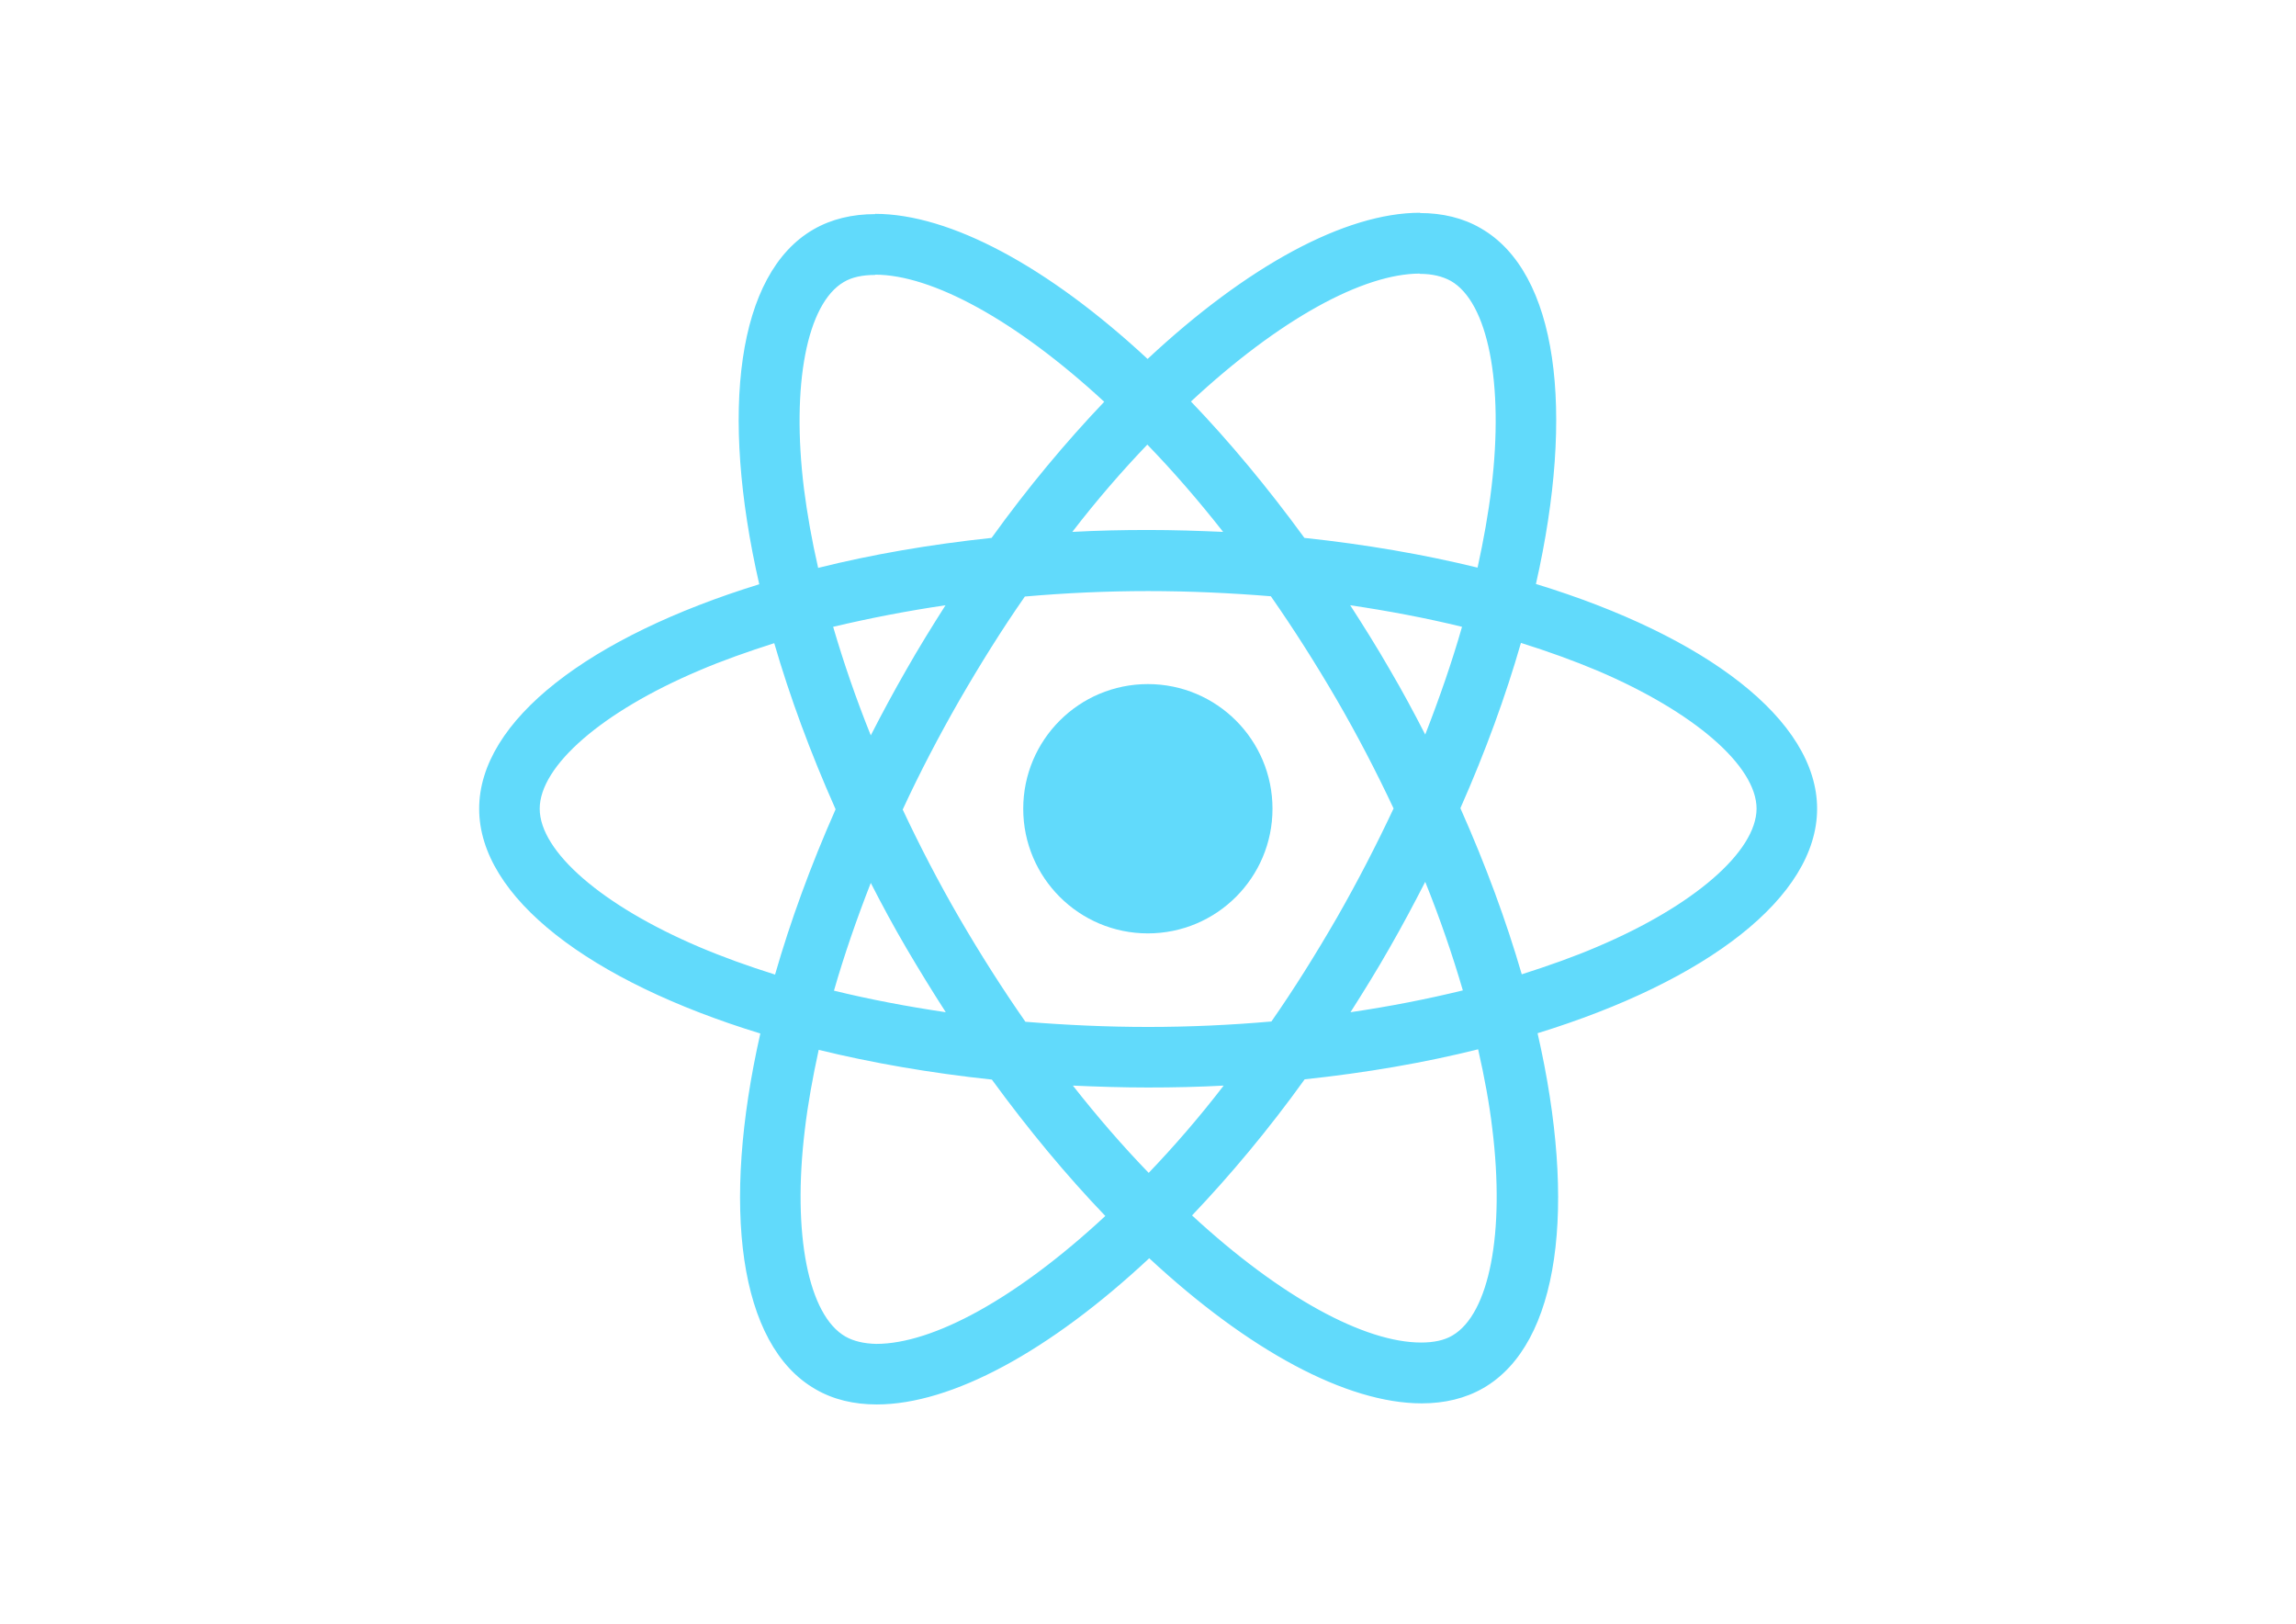
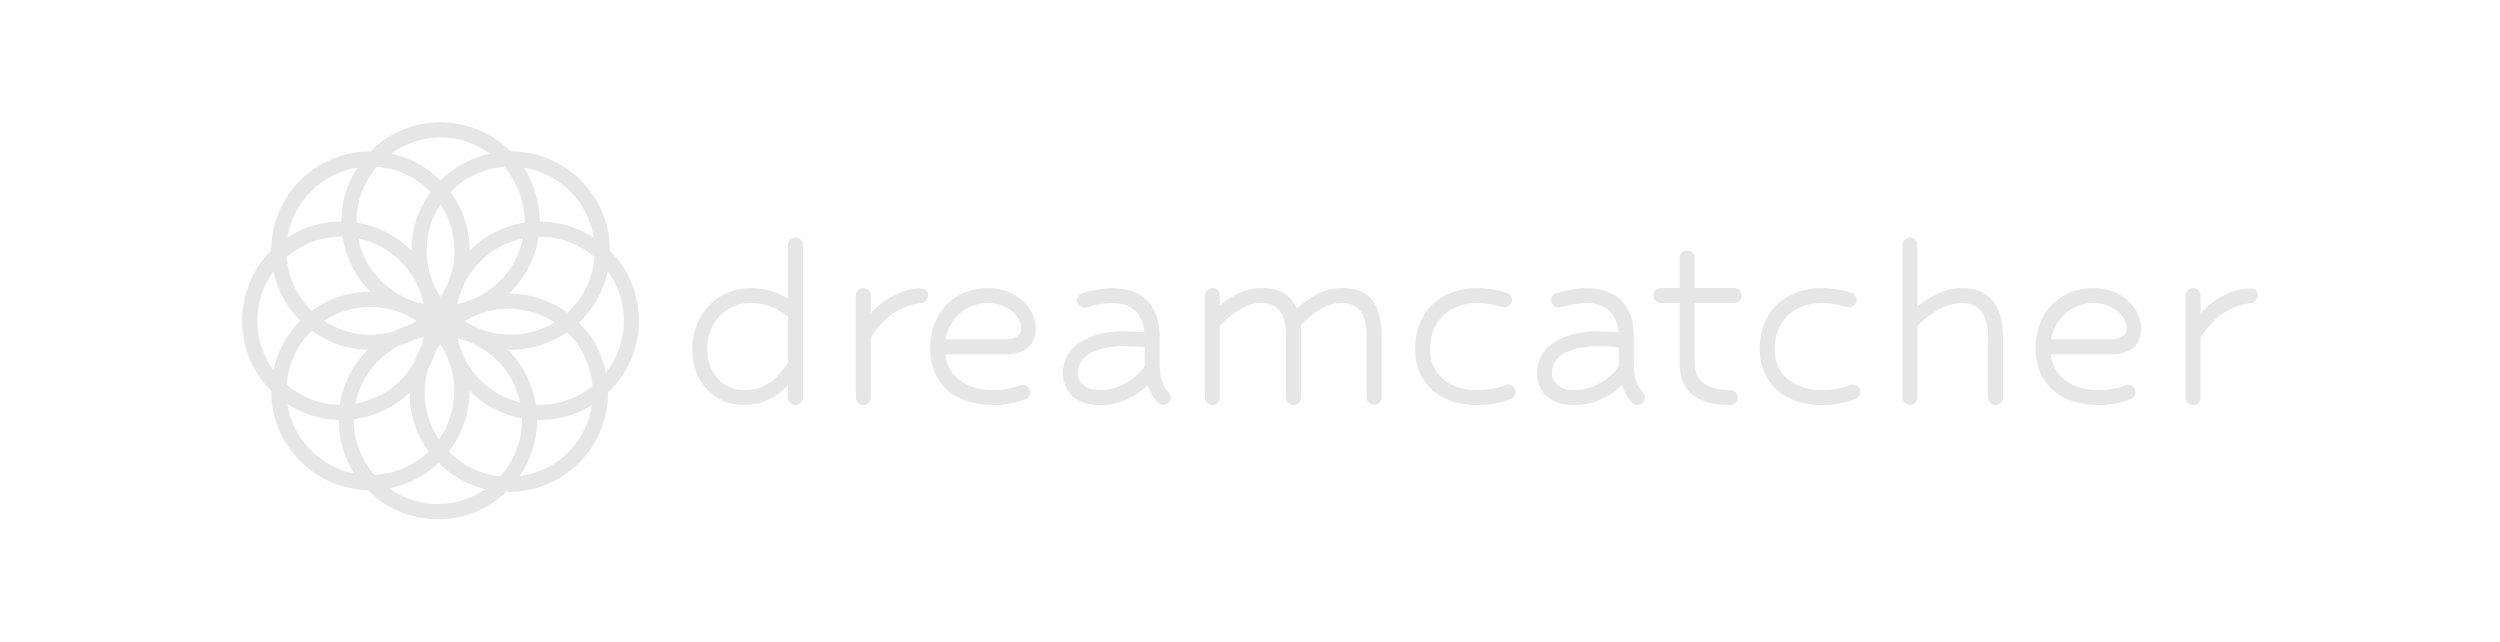
- <svg xmlns="http://www.w3.org/2000/svg" viewBox="0 0 841.9 595.3">
-   <g fill="#61DAFB">
-     <path d="M666.3 296.5c0-32.5-40.7-63.3-103.1-82.4 14.4-63.6 8-114.2-20.2-130.4-6.5-3.8-14.1-5.6-22.4-5.6v22.3c4.6 0 8.3.9 11.4 2.6 13.6 7.8 19.5 37.5 14.9 75.7-1.1 9.4-2.9 19.3-5.1 29.4-19.6-4.8-41-8.5-63.5-10.9-13.5-18.5-27.5-35.3-41.6-50 32.6-30.3 63.2-46.9 84-46.9V78c-27.5 0-63.5 19.6-99.9 53.6-36.4-33.8-72.4-53.2-99.9-53.2v22.3c20.7 0 51.4 16.5 84 46.6-14 14.7-28 31.4-41.3 49.9-22.6 2.4-44 6.1-63.6 11-2.3-10-4-19.7-5.2-29-4.7-38.2 1.1-67.9 14.6-75.8 3-1.8 6.9-2.6 11.5-2.6V78.5c-8.4 0-16 1.8-22.6 5.6-28.1 16.2-34.4 66.7-19.9 130.1-62.2 19.2-102.7 49.9-102.7 82.3 0 32.5 40.7 63.3 103.1 82.4-14.4 63.6-8 114.2 20.2 130.4 6.5 3.8 14.1 5.6 22.5 5.6 27.5 0 63.5-19.6 99.9-53.6 36.4 33.8 72.4 53.2 99.9 53.2 8.4 0 16-1.8 22.6-5.6 28.1-16.2 34.4-66.7 19.9-130.1 62-19.1 102.5-49.9 102.5-82.3zm-130.2-66.7c-3.7 12.9-8.3 26.2-13.5 39.5-4.1-8-8.4-16-13.1-24-4.6-8-9.5-15.8-14.4-23.4 14.2 2.1 27.9 4.7 41 7.9zm-45.8 106.5c-7.8 13.5-15.8 26.3-24.1 38.2-14.9 1.3-30 2-45.2 2-15.1 0-30.2-.7-45-1.9-8.3-11.9-16.4-24.6-24.2-38-7.6-13.1-14.5-26.4-20.8-39.8 6.2-13.4 13.2-26.8 20.7-39.9 7.8-13.5 15.8-26.3 24.1-38.2 14.9-1.3 30-2 45.2-2 15.1 0 30.2.7 45 1.9 8.3 11.9 16.4 24.6 24.2 38 7.6 13.1 14.5 26.4 20.8 39.8-6.3 13.4-13.2 26.8-20.7 39.9zm32.3-13c5.4 13.4 10 26.8 13.8 39.8-13.1 3.2-26.9 5.9-41.2 8 4.9-7.7 9.8-15.6 14.4-23.7 4.6-8 8.9-16.1 13-24.1zM421.2 430c-9.3-9.6-18.6-20.3-27.8-32 9 .4 18.2.7 27.5.7 9.4 0 18.7-.2 27.8-.7-9 11.7-18.3 22.4-27.5 32zm-74.4-58.9c-14.2-2.1-27.9-4.7-41-7.9 3.7-12.9 8.3-26.2 13.5-39.5 4.1 8 8.4 16 13.1 24 4.7 8 9.5 15.8 14.4 23.4zM420.7 163c9.3 9.6 18.6 20.3 27.8 32-9-.4-18.2-.7-27.5-.7-9.4 0-18.7.2-27.8.7 9-11.7 18.3-22.4 27.5-32zm-74 58.9c-4.9 7.7-9.8 15.6-14.4 23.7-4.6 8-8.9 16-13 24-5.4-13.4-10-26.8-13.8-39.8 13.1-3.1 26.9-5.8 41.2-7.9zm-90.5 125.2c-35.4-15.1-58.3-34.9-58.3-50.6 0-15.7 22.9-35.6 58.3-50.6 8.6-3.7 18-7 27.7-10.1 5.7 19.6 13.2 40 22.5 60.9-9.2 20.8-16.6 41.1-22.2 60.6-9.9-3.1-19.3-6.5-28-10.2zM310 490c-13.6-7.8-19.5-37.5-14.9-75.7 1.1-9.4 2.9-19.3 5.1-29.4 19.6 4.8 41 8.5 63.5 10.9 13.5 18.5 27.5 35.3 41.6 50-32.6 30.3-63.2 46.9-84 46.9-4.5-.1-8.3-1-11.3-2.7zm237.2-76.2c4.7 38.2-1.1 67.9-14.6 75.8-3 1.8-6.9 2.6-11.5 2.6-20.7 0-51.4-16.5-84-46.6 14-14.7 28-31.4 41.3-49.9 22.6-2.4 44-6.1 63.6-11 2.3 10.1 4.1 19.8 5.2 29.1zm38.5-66.7c-8.6 3.7-18 7-27.7 10.1-5.7-19.6-13.2-40-22.5-60.9 9.2-20.8 16.6-41.1 22.2-60.6 9.9 3.1 19.3 6.5 28.1 10.2 35.4 15.1 58.3 34.9 58.3 50.6-.1 15.7-23 35.6-58.4 50.6zM320.8 78.4z" />
-     <circle cx="420.9" cy="296.5" r="45.7" />
-     <path d="M520.5 78.1z" />
+ <svg xmlns="http://www.w3.org/2000/svg" id="a" data-name="Layer_1" viewBox="0 0 378 97">
+   <path d="M96.61,48.5c0-4.14-1.68-7.89-4.39-10.61,0-3.84-1.46-7.68-4.39-10.61s-6.77-4.39-10.61-4.39c-2.71-2.71-6.46-4.39-10.61-4.39s-7.89,1.68-10.61,4.39c-3.84,0-7.68,1.46-10.61,4.39-2.93,2.93-4.39,6.77-4.39,10.61-2.71,2.71-4.39,6.46-4.39,10.61s1.68,7.89,4.39,10.61c0,3.84,1.46,7.68,4.39,10.61,2.83,2.83,6.5,4.28,10.2,4.38,2.72,2.72,6.47,4.4,10.62,4.4s7.63-1.57,10.32-4.12c.13,0,.27,0,.4,0,3.84,0,7.68-1.46,10.61-4.39,2.93-2.93,4.4-6.78,4.39-10.62,2.88-2.73,4.68-6.59,4.68-10.88ZM85.79,47.28c-2.63-1.93-5.74-2.89-8.85-2.89,0,0,0,0-.01,0,2.36-2.24,4-5.23,4.51-8.59.06,0,.12,0,.17,0,3.16,0,6.05,1.16,8.27,3.07-.22,2.92-1.44,5.79-3.68,8.02-.14.14-.28.27-.42.4ZM85.92,50.4c2.22,2.22,3.44,5.07,3.67,7.98-2.18,1.77-4.96,2.83-7.99,2.83-.19,0-.38,0-.57-.01-.5-3.22-2.02-6.11-4.23-8.31.14,0,.27,0,.41,0,2.99,0,5.97-.89,8.53-2.66.06.06.12.11.18.17ZM78.92,63.5c0,3.28-1.25,6.27-3.3,8.53-2.9-.3-5.59-1.57-7.68-3.66-.03-.03-.06-.06-.08-.09,2.09-2.69,3.14-5.94,3.14-9.18,2.11,2.11,4.85,3.59,7.91,4.15,0,.08,0,.16,0,.25ZM56.6,71.8c-1.93-2.23-3.1-5.13-3.1-8.3,0-.04,0-.08,0-.12,3.25-.41,6.17-1.86,8.43-4,0,3.12.96,6.24,2.89,8.87-2.24,2.16-5.13,3.41-8.23,3.55ZM47.14,50c2.52,1.85,5.49,2.81,8.47,2.89-2.21,2.2-3.73,5.09-4.23,8.32-3.07-.05-5.88-1.2-8.05-3.07.23-3.03,1.51-5.84,3.68-8.01.04-.04.08-.08.13-.12ZM47.02,46.88c-2.17-2.17-3.45-4.99-3.68-8.01,2.23-1.91,5.12-3.08,8.28-3.08.06,0,.12,0,.17,0,.49,3.22,2.02,6.11,4.22,8.31-3.12,0-6.23.97-8.86,2.89-.04-.04-.09-.08-.13-.12ZM53.9,33.5c0-3.16,1.16-6.05,3.08-8.28,3.03.23,5.84,1.51,8.01,3.68.04.04.08.08.12.13-1.93,2.63-2.89,5.74-2.89,8.86-2.2-2.2-5.09-3.72-8.31-4.22,0-.06,0-.12,0-.17ZM76.24,25.22c1.91,2.23,3.08,5.12,3.08,8.28,0,.06,0,.12,0,.17-3.22.49-6.11,2.02-8.31,4.22,0-3.12-.96-6.23-2.89-8.86.04-.04.08-.09.12-.13,2.17-2.17,4.99-3.45,8.01-3.68ZM62.67,54.75c-1.85,3.26-5.1,5.63-8.93,6.28.75-3.79,3.19-6.97,6.49-8.74.89-.26,1.76-.61,2.59-1.04.41-.11.82-.2,1.24-.28-.08.42-.19.83-.31,1.23-.45.82-.81,1.67-1.1,2.55ZM69.16,45.95c1.01-4.97,4.94-8.89,9.91-9.91-1.01,4.97-4.94,8.89-9.91,9.91ZM66.61,44.9c-.44-.66-.81-1.36-1.12-2.09-.02-.06-.04-.11-.07-.17-.6-1.49-.91-3.09-.91-4.75,0-2.53.73-4.95,2.1-7.01,2.8,4.23,2.8,9.78,0,14.01ZM64.06,45.95c-4.97-1.01-8.89-4.94-9.91-9.91,4.97,1.01,8.89,4.94,9.91,9.91ZM56,46.4c1.65,0,3.26.32,4.75.92.05.02.11.04.16.07.73.31,1.43.68,2.1,1.12-.33.22-.66.42-1,.6-.92.27-1.8.62-2.63,1.05-1.09.3-2.22.45-3.37.45-2.53,0-4.95-.74-7.01-2.1,2.06-1.37,4.48-2.1,7.01-2.1ZM64.78,55.68c.44-.81.81-1.67,1.1-2.57.21-.37.44-.73.68-1.07,2.91,4.35,2.85,10.12-.2,14.41-2.15-3.21-2.68-7.18-1.59-10.77ZM69.18,51.14c4.74,1.14,8.45,4.93,9.46,9.71-4.74-1.14-8.45-4.93-9.46-9.71ZM77.22,50.6c-2.5,0-4.88-.72-6.93-2.05,1.98-1.22,4.26-1.87,6.65-1.87s4.88.72,6.93,2.05c-1.98,1.22-4.26,1.87-6.65,1.87ZM86.2,28.91c1.97,1.97,3.16,4.44,3.56,7.01-2.35-1.52-5.15-2.41-8.15-2.41,0-3.01-.89-5.81-2.42-8.16,2.64.41,5.08,1.64,7.01,3.57ZM74.08,23.23c-2.74.58-5.34,1.93-7.47,4.06-2.13-2.13-4.73-3.48-7.47-4.06,2.1-1.53,4.68-2.44,7.47-2.44s5.37.91,7.47,2.44ZM47.02,28.91c1.93-1.93,4.37-3.16,7.01-3.57-1.53,2.35-2.42,5.15-2.42,8.16-3.01,0-5.81.89-8.16,2.42.41-2.64,1.64-5.08,3.57-7.01ZM38.9,48.5c0-2.79.91-5.37,2.44-7.47.58,2.74,1.93,5.34,4.06,7.47-2.13,2.13-3.48,4.73-4.06,7.47-1.53-2.1-2.44-4.68-2.44-7.47ZM47.02,68.09c-1.93-1.93-3.16-4.37-3.57-7.01,2.25,1.46,4.9,2.33,7.76,2.41,0,0,0,0,0,.01,0,2.98.87,5.75,2.37,8.09-2.47-.47-4.75-1.67-6.56-3.49ZM66.21,76.21c-2.75,0-5.3-.88-7.38-2.37,2.73-.52,5.34-1.81,7.49-3.85,0,0,0,0,0,0,2.03,2.02,4.49,3.35,7.08,3.97-2.05,1.41-4.53,2.24-7.2,2.24ZM85.92,68.38c-2.01,2.01-4.57,3.26-7.35,3.61,1.66-2.41,2.64-5.34,2.64-8.49,0,0,0,0,0-.01.13,0,.27.01.4.01,2.9,0,5.6-.82,7.89-2.24-.38,2.61-1.58,5.12-3.58,7.12ZM87.54,48.78s0,0,0,0c.1-.09.19-.18.29-.27,2.13-2.13,3.48-4.73,4.06-7.47,1.53,2.1,2.44,4.68,2.44,7.47,0,2.95-1.01,5.66-2.7,7.82-.57-2.76-1.93-5.4-4.07-7.54Z" fill="#e6e6e6" />
+   <g>
+     <path d="M119.16,58.22c-1.76,1.85-3.93,3.02-6.59,3.02-4.42,0-7.9-3.29-7.9-8.48s3.79-9.2,8.84-9.2c2.17,0,3.97.59,5.64,1.62v-8.12c0-.63.54-1.13,1.13-1.13.63,0,1.13.5,1.13,1.13v23.05c0,.63-.5,1.13-1.13,1.13-.59,0-1.13-.54-1.13-1.13v-1.89ZM119.16,47.89c-1.67-1.31-3.38-2.08-5.64-2.08-3.79,0-6.59,2.93-6.59,6.95,0,3.7,2.39,6.23,5.64,6.23,3.02,0,5.05-1.71,6.59-4.2v-6.9Z" fill="#e6e6e6" />
+     <path d="M129.4,44.69c0-.63.54-1.13,1.13-1.13.63,0,1.13.5,1.13,1.13v2.66c2.35-2.48,5.1-3.74,7.58-3.74.63,0,1.08.45,1.08,1.04s-.41,1.08-.99,1.17c-3.52.45-5.77,2.3-7.67,5.19v9.11c0,.63-.5,1.13-1.13,1.13-.59,0-1.13-.54-1.13-1.13v-15.43Z" fill="#e6e6e6" />
+     <path d="M149.3,43.56c4.74,0,7.31,3.38,7.31,6.05,0,2.17-1.08,3.97-4.83,3.97h-8.84c.45,3.61,3.38,5.41,7.31,5.41,1.49,0,2.8-.32,3.47-.54.63-.23.77-.27.9-.27.59,0,1.13.54,1.13,1.13,0,.45-.27.86-.72,1.04-1.26.5-3.02.9-4.78.9-5.77,0-9.61-3.11-9.61-8.62s3.88-9.07,8.66-9.07ZM151.82,51.32c1.8,0,2.57-.63,2.57-1.71,0-1.85-2.03-3.79-5.1-3.79s-5.77,2.21-6.32,5.5h8.84Z" fill="#e6e6e6" />
+     <path d="M166.21,61.24c-4.2,0-5.5-2.75-5.5-4.78,0-1.44.5-2.84,1.58-3.88,1.49-1.4,3.97-2.48,7.67-2.48.99,0,1.99.05,3.07.14-.23-2.71-1.76-4.42-4.87-4.42-1.22,0-2.62.27-3.29.5-.36.14-.72.23-.86.23-.59,0-1.17-.54-1.17-1.08,0-.5.27-.95.77-1.13,1.04-.32,2.93-.77,4.56-.77,4.92,0,7.17,2.98,7.17,7.31v4.11c0,2.08.45,3.34,1.35,4.33.23.23.32.5.32.77,0,.63-.54,1.13-1.13,1.13-.32,0-.59-.14-.81-.36-.68-.72-1.17-1.58-1.53-2.62-2.03,1.94-4.51,3.02-7.31,3.02ZM173.07,52.49c-1.13-.09-2.12-.14-3.11-.14-2.89,0-4.92.63-6.05,1.76-.72.72-.95,1.53-.95,2.35,0,1.22,1.04,2.53,3.25,2.53,2.57,0,4.96-1.13,6.86-3.56v-2.93Z" fill="#e6e6e6" />
+     <path d="M206.64,50.64c0-3.56-1.58-4.83-3.79-4.83s-4.42,1.44-6.14,3.34v10.96c0,.63-.5,1.13-1.13,1.13-.59,0-1.13-.54-1.13-1.13v-9.47c0-3.56-1.58-4.83-3.79-4.83s-4.47,1.58-6.23,3.47v10.83c0,.63-.5,1.13-1.13,1.13-.59,0-1.13-.54-1.13-1.13v-15.43c0-.63.54-1.13,1.13-1.13.63,0,1.13.5,1.13,1.13v1.53c1.9-1.58,4.06-2.66,6.23-2.66,2.35,0,4.38.68,5.41,3.11,2.03-1.85,4.42-3.11,6.77-3.11,3.29,0,6.05,1.35,6.05,7.08v9.47c0,.63-.5,1.13-1.13,1.13-.59,0-1.13-.54-1.13-1.13v-9.47Z" fill="#e6e6e6" />
+     <path d="M216.2,52.81c0,3.56,2.66,6.18,7.22,6.18,1.67,0,2.98-.32,3.7-.59.63-.23.77-.27.9-.27.59,0,1.13.54,1.13,1.13,0,.45-.27.86-.72,1.04-1.35.54-2.98.95-5.01.95-6.18,0-9.47-3.79-9.47-8.44,0-5.32,3.47-9.25,9.52-9.25,1.44,0,3.07.27,4.38.72.5.18.77.63.77,1.13,0,.54-.59,1.08-1.17,1.08-.14,0-.32-.05-.81-.18-1.04-.32-2.07-.5-3.16-.5-4.6,0-7.26,2.93-7.26,6.99Z" fill="#e6e6e6" />
+     <path d="M237.9,61.24c-4.2,0-5.5-2.75-5.5-4.78,0-1.44.5-2.84,1.58-3.88,1.49-1.4,3.97-2.48,7.67-2.48.99,0,1.99.05,3.07.14-.23-2.71-1.76-4.42-4.87-4.42-1.22,0-2.62.27-3.29.5-.36.14-.72.23-.86.23-.59,0-1.17-.54-1.17-1.08,0-.5.27-.95.77-1.13,1.04-.32,2.93-.77,4.56-.77,4.92,0,7.17,2.98,7.17,7.31v4.11c0,2.08.45,3.34,1.35,4.33.23.23.32.5.32.77,0,.63-.54,1.13-1.13,1.13-.32,0-.59-.14-.81-.36-.68-.72-1.17-1.58-1.53-2.62-2.03,1.94-4.51,3.02-7.31,3.02ZM244.76,52.49c-1.13-.09-2.12-.14-3.11-.14-2.89,0-4.92.63-6.05,1.76-.72.72-.95,1.53-.95,2.35,0,1.22,1.04,2.53,3.25,2.53,2.57,0,4.96-1.13,6.86-3.56v-2.93Z" fill="#e6e6e6" />
+     <path d="M253.96,45.81h-2.84c-.59,0-1.13-.54-1.13-1.13,0-.63.54-1.13,1.13-1.13h2.84v-4.56c0-.63.54-1.13,1.13-1.13.63,0,1.13.5,1.13,1.13v4.56h6c.63,0,1.13.5,1.13,1.13,0,.59-.5,1.13-1.13,1.13h-6v9.02c0,2.75,1.85,4.15,5.41,4.15.63,0,1.13.54,1.13,1.13,0,.63-.54,1.13-1.13,1.13-5.55,0-7.67-2.48-7.67-6.41v-9.02Z" fill="#e6e6e6" />
+     <path d="M268.31,52.81c0,3.56,2.66,6.18,7.22,6.18,1.67,0,2.98-.32,3.7-.59.63-.23.77-.27.9-.27.59,0,1.13.54,1.13,1.13,0,.45-.27.86-.72,1.04-1.35.54-2.98.95-5.01.95-6.18,0-9.47-3.79-9.47-8.44,0-5.32,3.47-9.25,9.52-9.25,1.44,0,3.07.27,4.38.72.5.18.77.63.77,1.13,0,.54-.59,1.08-1.17,1.08-.14,0-.32-.05-.81-.18-1.04-.32-2.08-.5-3.16-.5-4.6,0-7.26,2.93-7.26,6.99Z" fill="#e6e6e6" />
+     <path d="M300.61,51.09c0-3.7-1.53-5.28-3.93-5.28-2.53,0-4.87,1.58-6.77,3.47v10.83c0,.63-.5,1.13-1.13,1.13-.59,0-1.13-.54-1.13-1.13v-23.05c0-.63.54-1.13,1.13-1.13.63,0,1.13.5,1.13,1.13v9.25c2.03-1.58,4.24-2.75,6.77-2.75,3.38,0,6.18,1.76,6.18,7.53v9.02c0,.63-.5,1.13-1.13,1.13-.59,0-1.13-.54-1.13-1.13v-9.02Z" fill="#e6e6e6" />
+     <path d="M316.44,43.56c4.74,0,7.31,3.38,7.31,6.05,0,2.17-1.08,3.97-4.83,3.97h-8.84c.45,3.61,3.38,5.41,7.31,5.41,1.49,0,2.8-.32,3.47-.54.63-.23.77-.27.9-.27.59,0,1.13.54,1.13,1.13,0,.45-.27.86-.72,1.04-1.26.5-3.02.9-4.78.9-5.77,0-9.61-3.11-9.61-8.62s3.88-9.07,8.66-9.07ZM318.97,51.32c1.8,0,2.57-.63,2.57-1.71,0-1.85-2.03-3.79-5.1-3.79s-5.77,2.21-6.32,5.5h8.84Z" fill="#e6e6e6" />
+     <path d="M330.47,44.69c0-.63.54-1.13,1.13-1.13.63,0,1.13.5,1.13,1.13v2.66c2.35-2.48,5.1-3.74,7.58-3.74.63,0,1.08.45,1.08,1.04s-.41,1.08-.99,1.17c-3.52.45-5.77,2.3-7.67,5.19v9.11c0,.63-.5,1.13-1.13,1.13-.59,0-1.13-.54-1.13-1.13v-15.43Z" fill="#e6e6e6" />
  </g>
</svg>
